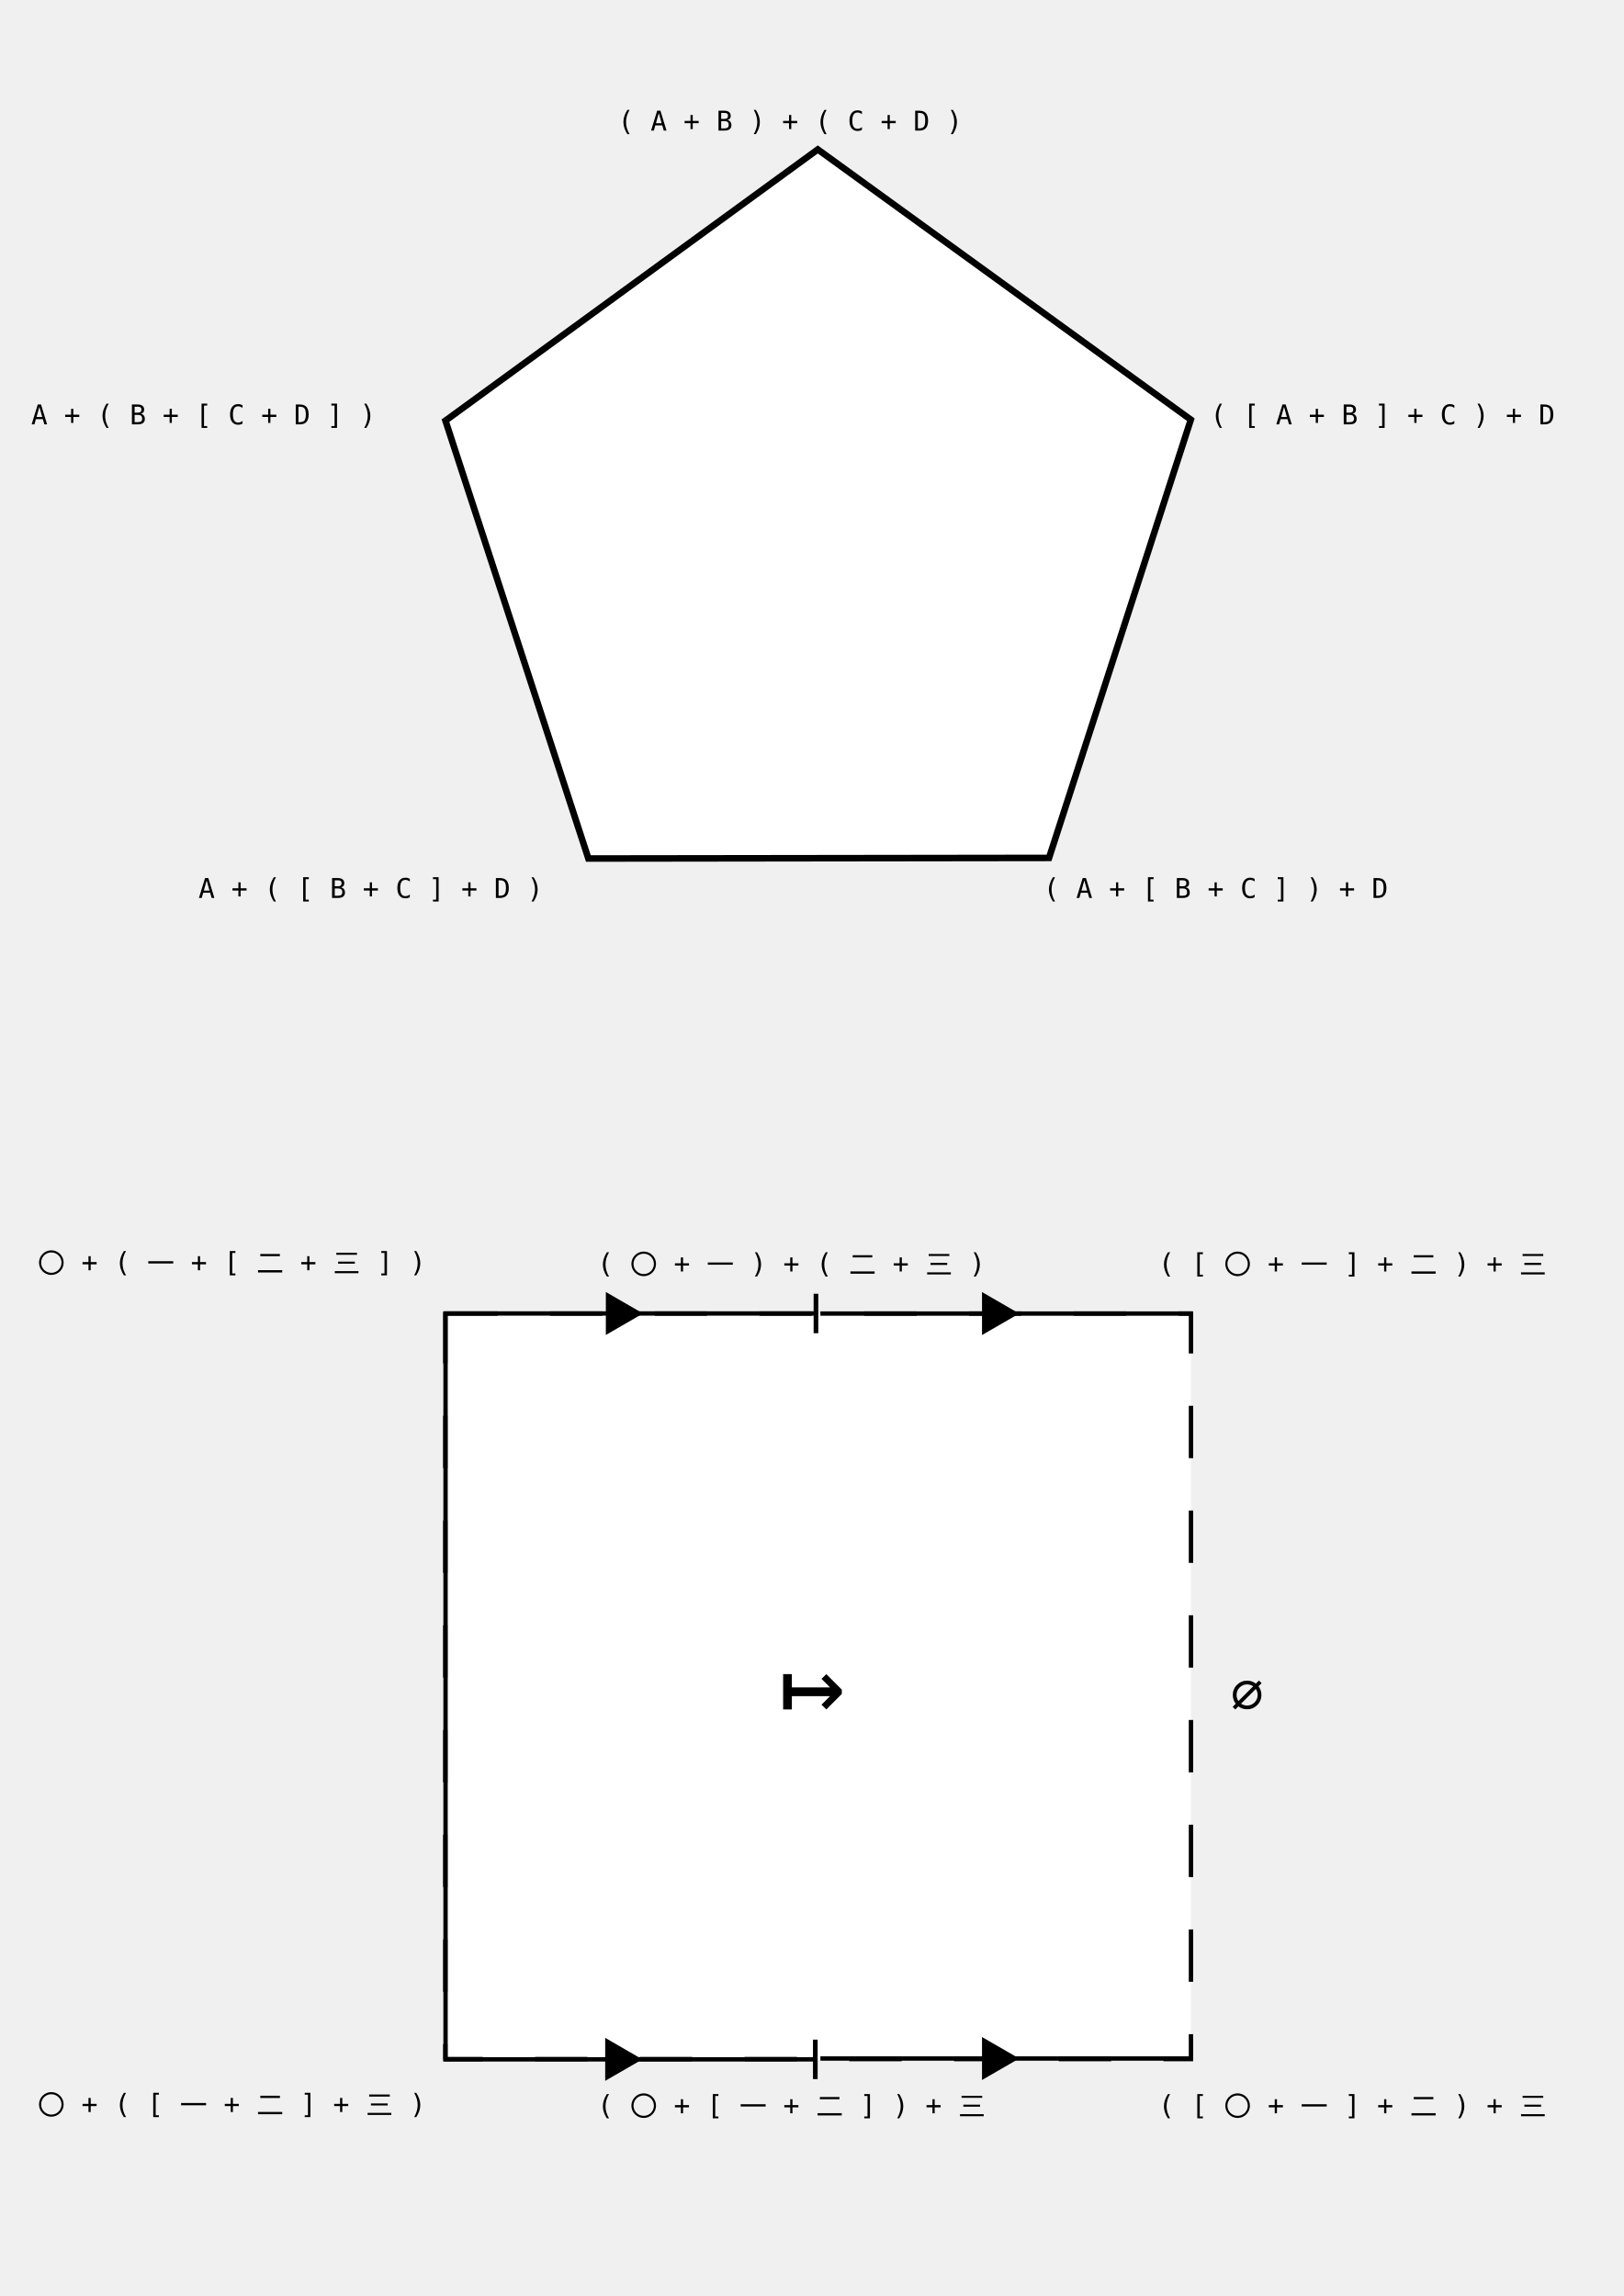
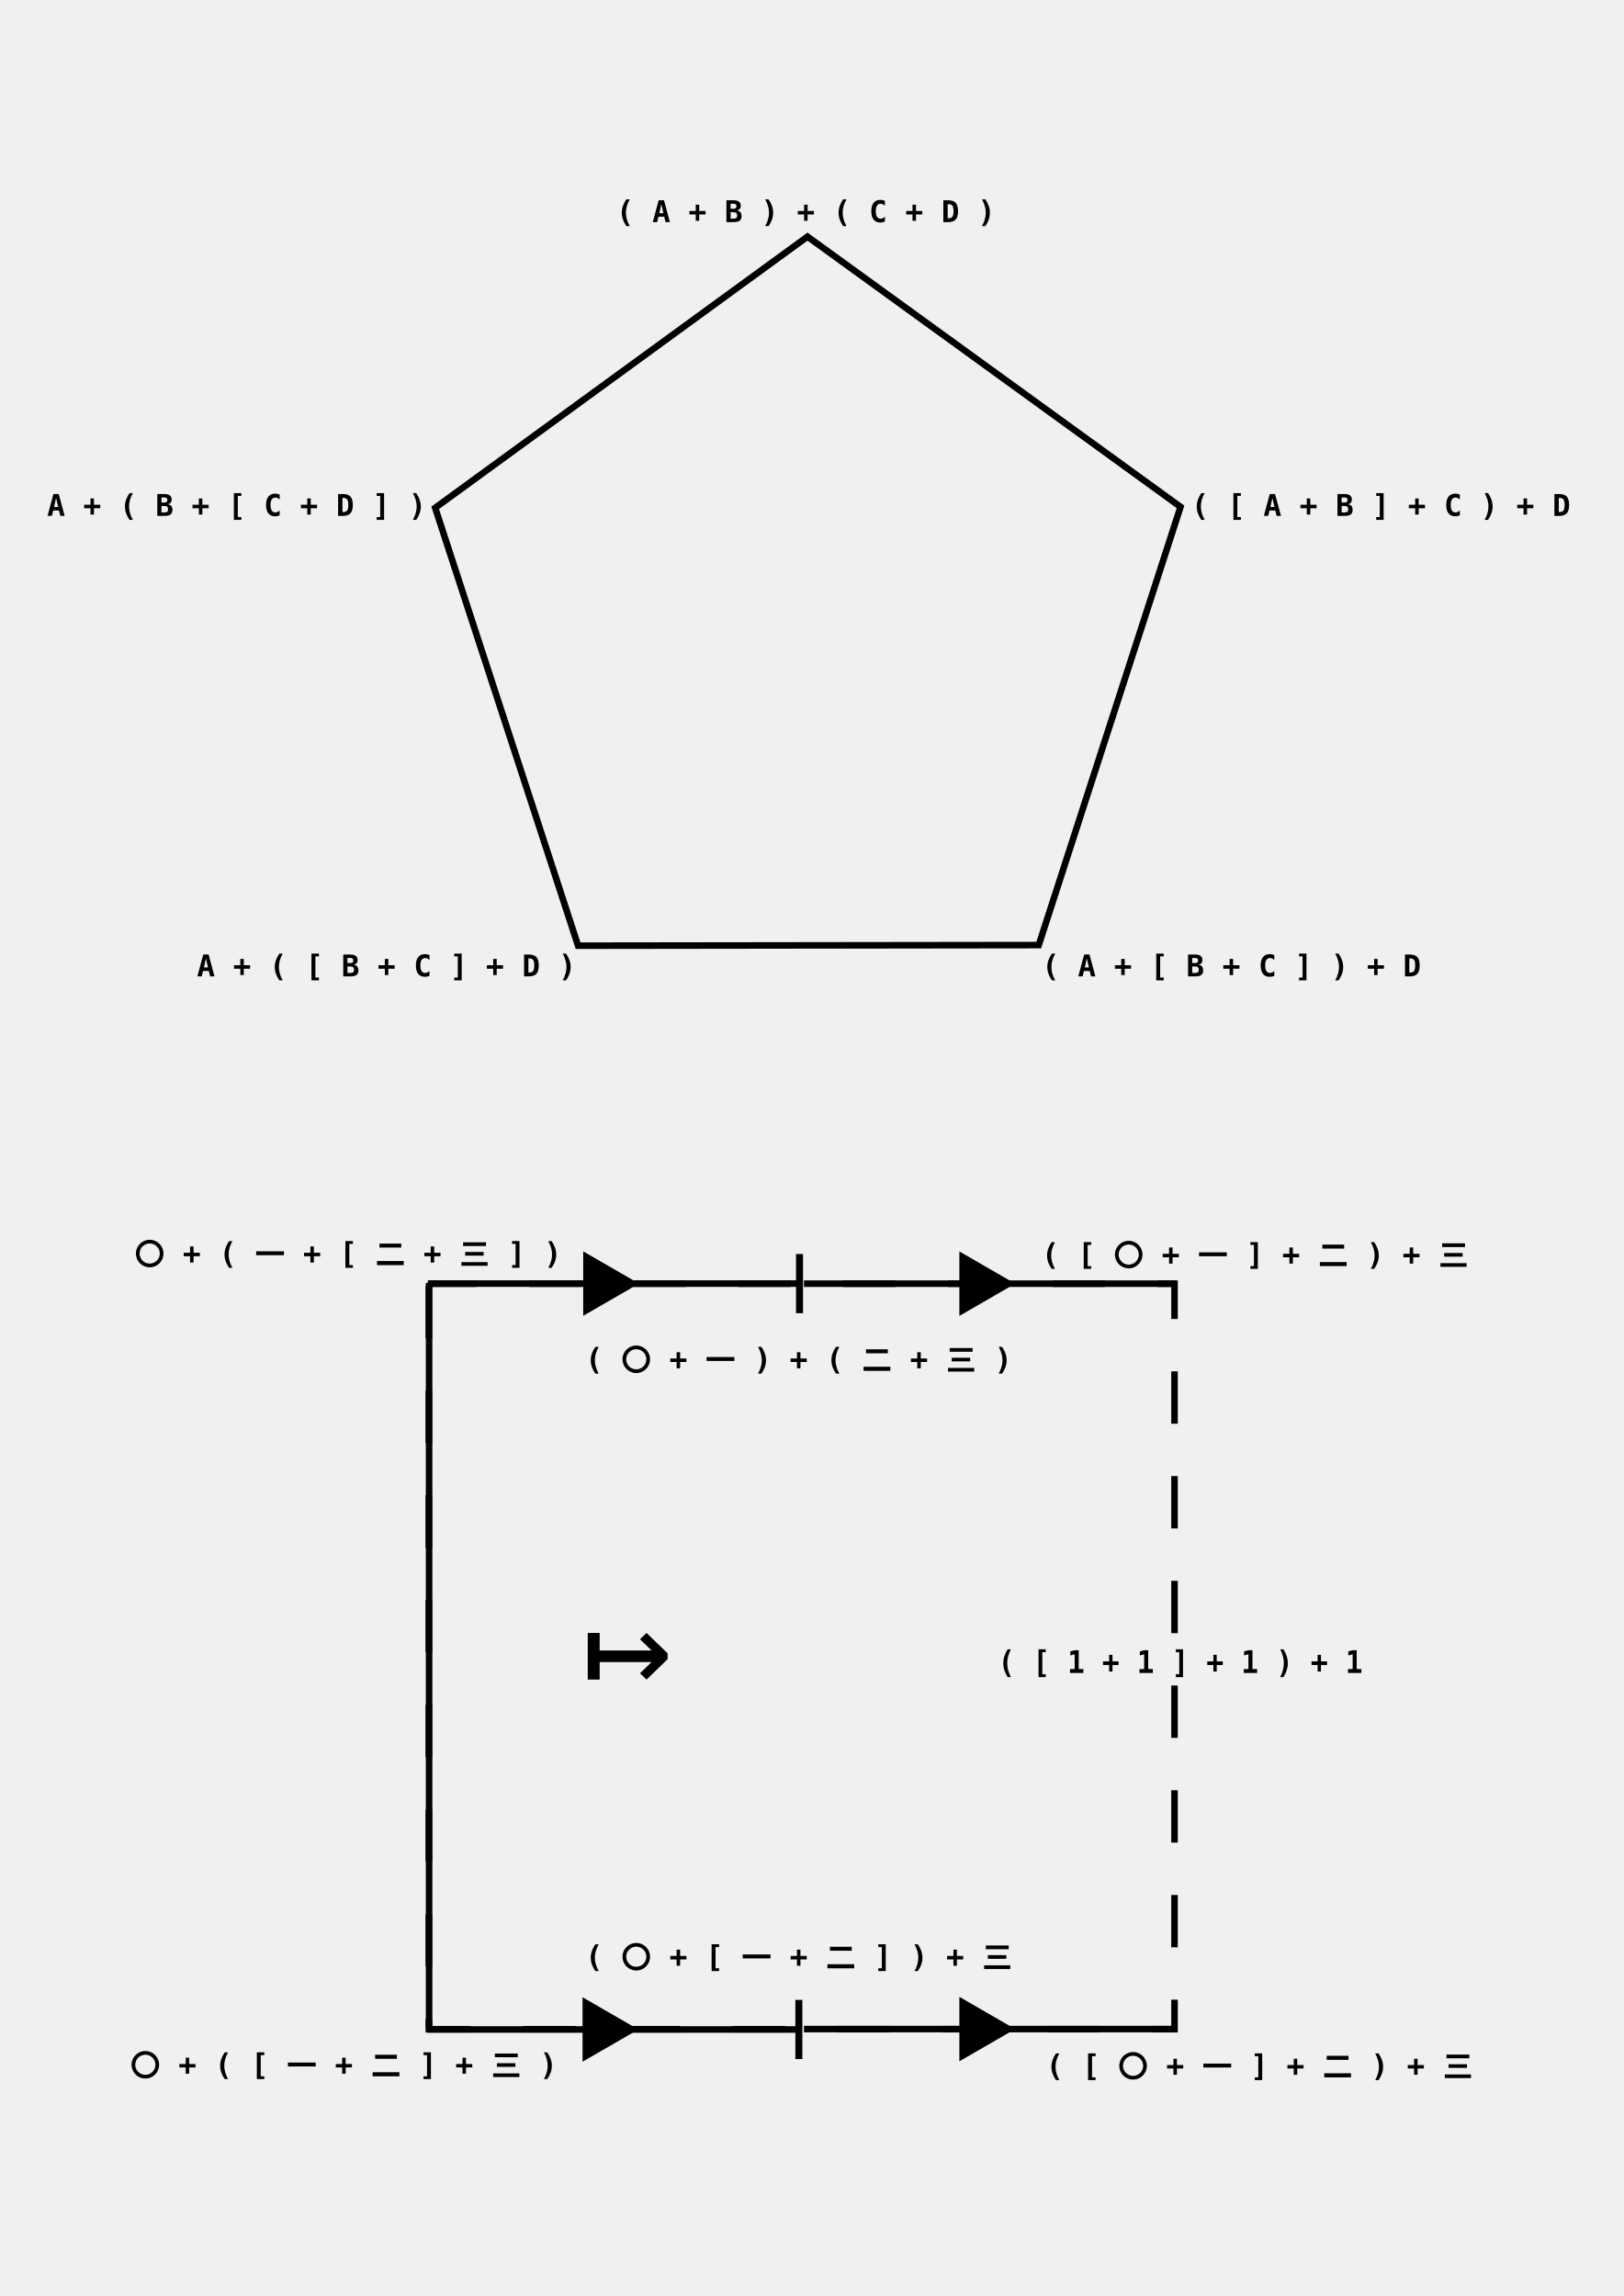
<svg xmlns="http://www.w3.org/2000/svg" width="210mm" height="297mm" viewBox="0 0 744.094 1052.362" id="svg3336" version="1.1">
  <defs id="defs3338">
    <marker orient="auto" refY="0.0" refX="0.0" id="StopL" style="overflow:visible">
      <path id="path4451" d="M 0.0,5.65 L 0.0,-5.65" style="fill:none;fill-opacity:0.75;fill-rule:evenodd;stroke:#000000;stroke-width:1pt;stroke-opacity:1" transform="scale(0.8)" />
    </marker>
    <marker style="overflow:visible" id="DistanceStart" refX="0.0" refY="0.0" orient="auto">
      <g id="g2300" style="stroke:#000000;stroke-opacity:1;fill:#000000;fill-opacity:1">
        <path style="fill:#000000;stroke:#000000;stroke-width:1.15;stroke-linecap:square;stroke-opacity:1;fill-opacity:1" d="M 0,0 L 2,0" id="path2306" />
        <path style="fill:#000000;fill-rule:evenodd;stroke:#000000;stroke-opacity:1;fill-opacity:1" d="M 0,0 L 13,4 L 9,0 13,-4 L 0,0 z " id="path2302" />
        <path style="fill:#000000;stroke:#000000;stroke-width:1;stroke-linecap:square;stroke-opacity:1;fill-opacity:1" d="M 0,-4 L 0,40" id="path2304" />
      </g>
    </marker>
    <marker orient="auto" refY="0.0" refX="0.0" id="Arrow2Lend" style="overflow:visible;">
      <path id="path4303" style="fill-rule:evenodd;stroke-width:0.625;stroke-linejoin:round;stroke:#000000;stroke-opacity:1;fill:#000000;fill-opacity:1" d="M 8.719,4.034 L -2.207,0.016 L 8.719,-4.002 C 6.973,-1.63 6.983,1.616 8.719,4.034 z " transform="scale(1.1) rotate(180) translate(1,0)" />
    </marker>
    <marker orient="auto" refY="0.0" refX="0.0" id="marker5552" style="overflow:visible;">
      <path id="path5554" d="M 0.0,0.0 L 5.0,-5.0 L -12.5,0.0 L 5.0,5.0 L 0.0,0.0 z " style="fill-rule:evenodd;stroke:#000000;stroke-width:1pt;stroke-opacity:1;fill:#000000;fill-opacity:1" transform="scale(0.8) rotate(180) translate(12.5,0)" />
    </marker>
    <marker orient="auto" refY="0.0" refX="0.0" id="Arrow1Lend" style="overflow:visible;">
      <path id="path4285" d="M 0.0,0.0 L 5.0,-5.0 L -12.5,0.0 L 5.0,5.0 L 0.0,0.0 z " style="fill-rule:evenodd;stroke:#000000;stroke-width:1pt;stroke-opacity:1;fill:#000000;fill-opacity:1" transform="scale(0.8) rotate(180) translate(12.5,0)" />
    </marker>
    <marker orient="auto" refY="0.0" refX="0.0" id="marker5428" style="overflow:visible">
      <path id="path5430" d="M 5.77,0.0 L -2.88,5.0 L -2.88,-5.0 L 5.77,0.0 z " style="fill-rule:evenodd;stroke:#000000;stroke-width:1pt;stroke-opacity:1;fill:#000000;fill-opacity:1" transform="scale(0.8)" />
    </marker>
    <marker orient="auto" refY="0.0" refX="0.0" id="marker5376" style="overflow:visible">
      <path id="path5378" d="M 5.77,0.0 L -2.88,5.0 L -2.88,-5.0 L 5.77,0.0 z " style="fill-rule:evenodd;stroke:#000000;stroke-width:1pt;stroke-opacity:1;fill:#000000;fill-opacity:1" transform="scale(0.8)" />
    </marker>
    <marker orient="auto" refY="0.0" refX="0.0" id="marker5330" style="overflow:visible">
      <path id="path5332" d="M 5.77,0.0 L -2.88,5.0 L -2.88,-5.0 L 5.77,0.0 z " style="fill-rule:evenodd;stroke:#000000;stroke-width:1pt;stroke-opacity:1;fill:#000000;fill-opacity:1" transform="scale(0.8)" />
    </marker>
    <marker orient="auto" refY="0.0" refX="0.0" id="TriangleOutL" style="overflow:visible">
      <path id="path4424" d="M 5.77,0.0 L -2.88,5.0 L -2.88,-5.0 L 5.77,0.0 z " style="fill-rule:evenodd;stroke:#000000;stroke-width:1pt;stroke-opacity:1;fill:#000000;fill-opacity:1" transform="scale(0.8)" />
    </marker>
    <marker orient="auto" refY="0.0" refX="0.0" id="DiamondLstart" style="overflow:visible">
      <path id="path4370" d="M 0,-7.071 L -7.071,0 L 0,7.071 L 7.071,0 L 0,-7.071 z " style="fill-rule:evenodd;stroke:#000000;stroke-width:1pt;stroke-opacity:1;fill:#000000;fill-opacity:1" transform="scale(0.8) translate(7,0)" />
    </marker>
    <marker orient="auto" refY="0.0" refX="0.0" id="SquareL" style="overflow:visible">
      <path id="path4352" d="M -5.0,-5.0 L -5.0,5.0 L 5.0,5.0 L 5.0,-5.0 L -5.0,-5.0 z " style="fill-rule:evenodd;stroke:#000000;stroke-width:1pt;stroke-opacity:1;fill:#000000;fill-opacity:1" transform="scale(0.8)" />
    </marker>
    <marker orient="auto" refY="0.0" refX="0.0" id="Arrow1Lstart" style="overflow:visible">
      <path id="path4282" d="M 0.0,0.0 L 5.0,-5.0 L -12.5,0.0 L 5.0,5.0 L 0.0,0.0 z " style="fill-rule:evenodd;stroke:#000000;stroke-width:1pt;stroke-opacity:1;fill:#000000;fill-opacity:1" transform="scale(0.8) translate(12.5,0)" />
    </marker>
    <marker orient="auto" refY="0" refX="0" id="TriangleOutL-5" style="overflow:visible">
      <path id="path4424-3" d="m 5.77,0 -8.65,5 0,-10 8.65,5 z" style="fill:#000000;fill-opacity:1;fill-rule:evenodd;stroke:#000000;stroke-width:1pt;stroke-opacity:1" transform="scale(0.8,0.8)" />
    </marker>
    <marker orient="auto" refY="0" refX="0" id="StopL-1" style="overflow:visible">
      <path id="path4451-4" d="M 0,5.65 0,-5.65" style="fill:none;fill-opacity:0.75;fill-rule:evenodd;stroke:#000000;stroke-width:1pt;stroke-opacity:1" transform="scale(0.8,0.8)" />
    </marker>
    <marker orient="auto" refY="0" refX="0" id="TriangleOutL-0" style="overflow:visible">
      <path id="path4424-1" d="m 5.77,0 -8.65,5 0,-10 8.65,5 z" style="fill:#000000;fill-opacity:1;fill-rule:evenodd;stroke:#000000;stroke-width:1pt;stroke-opacity:1" transform="scale(0.8,0.8)" />
    </marker>
    <marker orient="auto" refY="0" refX="0" id="StopL-3" style="overflow:visible">
      <path id="path4451-0" d="M 0,5.65 0,-5.65" style="fill:none;fill-opacity:0.75;fill-rule:evenodd;stroke:#000000;stroke-width:1pt;stroke-opacity:1" transform="scale(0.8,0.8)" />
    </marker>
    <marker orient="auto" refY="0" refX="0" id="TriangleOutL-5-4" style="overflow:visible">
      <path id="path4424-3-8" d="m 5.77,0 -8.65,5 0,-10 8.65,5 z" style="fill:#000000;fill-opacity:1;fill-rule:evenodd;stroke:#000000;stroke-width:1pt;stroke-opacity:1" transform="scale(0.8,0.8)" />
    </marker>
+     <marker orient="auto" refY="0" refX="0" id="TriangleOutL-5-4-3" style="overflow:visible">
+       <path id="path4424-3-8-6" d="m 5.77,0 -8.65,5 0,-10 8.65,5 z" style="fill:#000000;fill-opacity:1;fill-rule:evenodd;stroke:#000000;stroke-width:1pt;stroke-opacity:1" transform="scale(0.8,0.8)" />
+     </marker>
+     <marker orient="auto" refY="0" refX="0" id="TriangleOutL-0-0" style="overflow:visible">
+       <path id="path4424-1-6" d="m 5.77,0 -8.65,5 0,-10 8.65,5 z" style="fill:#000000;fill-opacity:1;fill-rule:evenodd;stroke:#000000;stroke-width:1pt;stroke-opacity:1" transform="scale(0.8,0.8)" />
+     </marker>
+     <marker orient="auto" refY="0" refX="0" id="StopL-3-2" style="overflow:visible">
+       <path id="path4451-0-6" d="M 0,5.65 0,-5.65" style="fill:none;fill-opacity:0.75;fill-rule:evenodd;stroke:#000000;stroke-width:1pt;stroke-opacity:1" transform="scale(0.8,0.8)" />
+     </marker>
+     <marker orient="auto" refY="0" refX="0" id="TriangleOutL-5-1" style="overflow:visible">
+       <path id="path4424-3-87" d="m 5.77,0 -8.65,5 0,-10 8.65,5 z" style="fill:#000000;fill-opacity:1;fill-rule:evenodd;stroke:#000000;stroke-width:1pt;stroke-opacity:1" transform="scale(0.8,0.8)" />
+     </marker>
+     <marker orient="auto" refY="0" refX="0" id="TriangleOutL-9" style="overflow:visible">
+       <path id="path4424-2" d="m 5.77,0 -8.65,5 0,-10 8.65,5 z" style="fill:#000000;fill-opacity:1;fill-rule:evenodd;stroke:#000000;stroke-width:1pt;stroke-opacity:1" transform="scale(0.8,0.8)" />
+     </marker>
+     <marker orient="auto" refY="0" refX="0" id="StopL-0" style="overflow:visible">
+       <path id="path4451-2" d="M 0,5.65 0,-5.65" style="fill:none;fill-opacity:0.75;fill-rule:evenodd;stroke:#000000;stroke-width:1pt;stroke-opacity:1" transform="scale(0.8,0.8)" />
+     </marker>
  </defs>
  <g id="layer1">
-     <path style="fill:#ffffff;stroke:#000000;stroke-width:3;stroke-miterlimit:4;stroke-dasharray:none" id="path4175" d="M 545.714,192.362 480.741,393.219 269.637,393.494 204.141,192.807 374.766,68.501 Z" />
-     <text xml:space="preserve" style="font-style:normal;font-variant:normal;font-weight:normal;font-stretch:normal;font-size:12.5px;line-height:125%;font-family:'DejaVu Sans Mono';-inkscape-font-specification:'DejaVu Sans Mono';letter-spacing:0px;word-spacing:0px;fill:#000000;fill-opacity:1;stroke:none;stroke-width:1px;stroke-linecap:butt;stroke-linejoin:miter;stroke-opacity:1" x="14.286" y="194.505" id="text4177">
-       <tspan id="tspan4179" x="14.286" y="194.505" style="font-style:normal;font-variant:normal;font-weight:normal;font-stretch:normal;font-family:'DejaVu Sans Mono';-inkscape-font-specification:'DejaVu Sans Mono'">A + ( B + [ C + D ] )</tspan>
+     <rect style="fill:none;stroke:#000000;stroke-width:3;stroke-miterlimit:4;stroke-dasharray:24, 24;stroke-dashoffset:2.1" id="rect4272" width="341.714" height="341.714" x="196.532" y="588.365" />
+     <path style="fill:none;fill-rule:evenodd;stroke:#000000;stroke-width:3;stroke-linecap:butt;stroke-linejoin:miter;stroke-miterlimit:4;stroke-dasharray:none;stroke-opacity:1;marker-mid:url(#TriangleOutL-9);marker-end:url(#StopL-0)" d="m 196.038,588.329 79.739,0 90.613,0" id="path5756" />
+     <path style="fill:none;fill-rule:evenodd;stroke:#000000;stroke-width:3;stroke-linecap:butt;stroke-linejoin:miter;stroke-miterlimit:4;stroke-dasharray:none;stroke-opacity:1;marker-mid:url(#TriangleOutL-5-1)" d="m 368.426,588.367 79.739,0 90.613,0" id="path5756-2" />
+     <path style="fill:none;fill-rule:evenodd;stroke:#000000;stroke-width:3;stroke-linecap:butt;stroke-linejoin:miter;stroke-miterlimit:4;stroke-dasharray:none;stroke-dashoffset:0;stroke-opacity:1" d="m 196.642,588.021 0,341.912" id="path9708" />
+     <path style="fill:none;fill-rule:evenodd;stroke:#000000;stroke-width:3;stroke-linecap:butt;stroke-linejoin:miter;stroke-miterlimit:4;stroke-dasharray:none;stroke-opacity:1;marker-mid:url(#TriangleOutL-0-0);marker-end:url(#StopL-3-2)" d="m 195.739,930.204 79.739,0 90.613,0" id="path5756-0" />
+     <path style="fill:none;fill-rule:evenodd;stroke:#000000;stroke-width:3;stroke-linecap:butt;stroke-linejoin:miter;stroke-miterlimit:4;stroke-dasharray:none;stroke-opacity:1;marker-mid:url(#TriangleOutL-5-4-3)" d="m 368.426,930.016 79.739,0 90.613,0" id="path5756-2-2" />
+     <text xml:space="preserve" style="font-style:normal;font-variant:normal;font-weight:normal;font-stretch:normal;font-size:12.5px;line-height:125%;font-family:'DejaVu Sans Mono';-inkscape-font-specification:'DejaVu Sans Mono';letter-spacing:0px;word-spacing:0px;fill:#000000;fill-opacity:1;stroke:none;stroke-width:1px;stroke-linecap:butt;stroke-linejoin:miter;stroke-opacity:1" x="268.152" y="627.776" id="text4177-0-2">
+       <tspan id="tspan4179-1-0" x="268.152" y="627.776" style="font-style:normal;font-variant:normal;font-weight:bold;font-stretch:normal;font-size:13.75px;font-family:'DejaVu Sans Mono';-inkscape-font-specification:'DejaVu Sans Mono Bold'">( 〇 + 一 ) + ( 二 + 三 )</tspan>
    </text>
-     <text xml:space="preserve" style="font-style:normal;font-variant:normal;font-weight:normal;font-stretch:normal;font-size:12.5px;line-height:125%;font-family:'DejaVu Sans Mono';-inkscape-font-specification:'DejaVu Sans Mono';letter-spacing:0px;word-spacing:0px;fill:#000000;fill-opacity:1;stroke:none;stroke-width:1px;stroke-linecap:butt;stroke-linejoin:miter;stroke-opacity:1" x="283.093" y="59.858" id="text4177-0">
-       <tspan id="tspan4179-1" x="283.093" y="59.858" style="font-style:normal;font-variant:normal;font-weight:normal;font-stretch:normal;font-family:'DejaVu Sans Mono';-inkscape-font-specification:'DejaVu Sans Mono'">( A + B ) + ( C + D )</tspan>
+     <text xml:space="preserve" style="font-style:normal;font-variant:normal;font-weight:normal;font-stretch:normal;font-size:12.5px;line-height:125%;font-family:'DejaVu Sans Mono';-inkscape-font-specification:'DejaVu Sans Mono';letter-spacing:0px;word-spacing:0px;fill:#000000;fill-opacity:1;stroke:none;stroke-width:1px;stroke-linecap:butt;stroke-linejoin:miter;stroke-opacity:1" x="61.73" y="579.776" id="text4177-2">
+       <tspan id="tspan4179-4" x="61.73" y="579.776" style="font-style:normal;font-variant:normal;font-weight:bold;font-stretch:normal;font-size:13.75px;font-family:'DejaVu Sans Mono';-inkscape-font-specification:'DejaVu Sans Mono Bold'">〇 + ( 一 + [ 二 + 三 ] )</tspan>
    </text>
-     <text xml:space="preserve" style="font-style:normal;font-variant:normal;font-weight:normal;font-stretch:normal;font-size:12.5px;line-height:125%;font-family:'DejaVu Sans Mono';-inkscape-font-specification:'DejaVu Sans Mono';letter-spacing:0px;word-spacing:0px;fill:#000000;fill-opacity:1;stroke:none;stroke-width:1px;stroke-linecap:butt;stroke-linejoin:miter;stroke-opacity:1" x="554.574" y="194.505" id="text4177-0-5">
-       <tspan id="tspan4179-1-8" x="554.574" y="194.505" style="font-style:normal;font-variant:normal;font-weight:normal;font-stretch:normal;font-family:'DejaVu Sans Mono';-inkscape-font-specification:'DejaVu Sans Mono'">( [ A + B ] + C ) + D</tspan>
+     <text xml:space="preserve" style="font-style:normal;font-variant:normal;font-weight:normal;font-stretch:normal;font-size:12.5px;line-height:125%;font-family:'DejaVu Sans Mono';-inkscape-font-specification:'DejaVu Sans Mono';letter-spacing:0px;word-spacing:0px;fill:#000000;fill-opacity:1;stroke:none;stroke-width:1px;stroke-linecap:butt;stroke-linejoin:miter;stroke-opacity:1" x="477.265" y="579.776" id="text4177-0-5-5">
+       <tspan id="tspan4179-1-8-8" x="477.265" y="579.776" style="font-style:normal;font-variant:normal;font-weight:bold;font-stretch:normal;font-size:13.75px;font-family:'DejaVu Sans Mono';-inkscape-font-specification:'DejaVu Sans Mono Bold'">( [ 〇 + 一 ] + 二 ) + 三</tspan>
    </text>
-     <text xml:space="preserve" style="font-style:normal;font-variant:normal;font-weight:normal;font-stretch:normal;font-size:12.5px;line-height:125%;font-family:'DejaVu Sans Mono';-inkscape-font-specification:'DejaVu Sans Mono';letter-spacing:0px;word-spacing:0px;fill:#000000;fill-opacity:1;stroke:none;stroke-width:1px;stroke-linecap:butt;stroke-linejoin:miter;stroke-opacity:1" x="90.95" y="411.572" id="text4177-00">
-       <tspan id="tspan4179-0" x="90.95" y="411.572" style="font-style:normal;font-variant:normal;font-weight:normal;font-stretch:normal;font-family:'DejaVu Sans Mono';-inkscape-font-specification:'DejaVu Sans Mono'">A + ( [ B + C ] + D )</tspan>
+     <text xml:space="preserve" style="font-style:normal;font-variant:normal;font-weight:normal;font-stretch:normal;font-size:12.5px;line-height:125%;font-family:'DejaVu Sans Mono';-inkscape-font-specification:'DejaVu Sans Mono';letter-spacing:0px;word-spacing:0px;fill:#000000;fill-opacity:1;stroke:none;stroke-width:1px;stroke-linecap:butt;stroke-linejoin:miter;stroke-opacity:1" x="59.73" y="951.604" id="text4177-00-40">
+       <tspan id="tspan4179-0-8" x="59.73" y="951.604" style="font-style:normal;font-variant:normal;font-weight:bold;font-stretch:normal;font-size:13.75px;font-family:'DejaVu Sans Mono';-inkscape-font-specification:'DejaVu Sans Mono Bold'">〇 + ( [ 一 + 二 ] + 三 )</tspan>
    </text>
-     <text xml:space="preserve" style="font-style:normal;font-variant:normal;font-weight:normal;font-stretch:normal;font-size:12.5px;line-height:125%;font-family:'DejaVu Sans Mono';-inkscape-font-specification:'DejaVu Sans Mono';letter-spacing:0px;word-spacing:0px;fill:#000000;fill-opacity:1;stroke:none;stroke-width:1px;stroke-linecap:butt;stroke-linejoin:miter;stroke-opacity:1" x="478.093" y="411.572" id="text4177-00-4">
-       <tspan id="tspan4179-0-7" x="478.093" y="411.572" style="font-style:normal;font-variant:normal;font-weight:normal;font-stretch:normal;font-family:'DejaVu Sans Mono';-inkscape-font-specification:'DejaVu Sans Mono'">( A + [ B + C ] ) + D</tspan>
+     <text xml:space="preserve" style="font-style:normal;font-variant:normal;font-weight:normal;font-stretch:normal;font-size:12.5px;line-height:125%;font-family:'DejaVu Sans Mono';-inkscape-font-specification:'DejaVu Sans Mono';letter-spacing:0px;word-spacing:0px;fill:#000000;fill-opacity:1;stroke:none;stroke-width:1px;stroke-linecap:butt;stroke-linejoin:miter;stroke-opacity:1" x="268.152" y="901.604" id="text4177-00-4-4">
+       <tspan id="tspan4179-0-7-2" x="268.152" y="901.604" style="font-style:normal;font-variant:normal;font-weight:bold;font-stretch:normal;font-size:13.75px;font-family:'DejaVu Sans Mono';-inkscape-font-specification:'DejaVu Sans Mono Bold'">( 〇 + [ 一 + 二 ] ) + 三</tspan>
    </text>
-     <rect style="fill:#ffffff;stroke:#000000;stroke-width:2;stroke-miterlimit:4;stroke-dasharray:24,24;stroke-dashoffset:0" id="rect4272" width="341.714" height="341.714" x="204.071" y="602.06" />
-     <path style="fill:none;fill-rule:evenodd;stroke:#000000;stroke-width:2;stroke-linecap:butt;stroke-linejoin:miter;stroke-opacity:1;marker-mid:url(#TriangleOutL);marker-end:url(#StopL);stroke-miterlimit:4;stroke-dasharray:none" d="m 203.577,602.024 79.739,0 90.613,0" id="path5756" />
-     <path style="fill:none;fill-rule:evenodd;stroke:#000000;stroke-width:2;stroke-linecap:butt;stroke-linejoin:miter;stroke-opacity:1;marker-mid:url(#TriangleOutL-5);stroke-miterlimit:4;stroke-dasharray:none" d="m 375.965,602.062 79.739,0 90.613,0" id="path5756-2" />
-     <path style="fill:none;fill-rule:evenodd;stroke:#000000;stroke-width:2;stroke-linecap:butt;stroke-linejoin:miter;stroke-opacity:1;stroke-miterlimit:4;stroke-dasharray:none;stroke-dashoffset:0" d="m 204.181,601.715 0,341.912" id="path9708" />
-     <path style="fill:none;fill-rule:evenodd;stroke:#000000;stroke-width:2;stroke-linecap:butt;stroke-linejoin:miter;stroke-opacity:1;marker-mid:url(#TriangleOutL-0);marker-end:url(#StopL-3);stroke-miterlimit:4;stroke-dasharray:none" d="m 203.278,943.899 79.739,0 90.613,0" id="path5756-0" />
-     <path style="fill:none;fill-rule:evenodd;stroke:#000000;stroke-width:2;stroke-linecap:butt;stroke-linejoin:miter;stroke-opacity:1;marker-mid:url(#TriangleOutL-5-4);stroke-miterlimit:4;stroke-dasharray:none" d="m 375.965,943.511 79.739,0 90.613,0" id="path5756-2-2" />
-     <text xml:space="preserve" style="font-style:normal;font-variant:normal;font-weight:normal;font-stretch:normal;font-size:12.5px;line-height:125%;font-family:'DejaVu Sans Mono';-inkscape-font-specification:'DejaVu Sans Mono';letter-spacing:0px;word-spacing:0px;fill:#000000;fill-opacity:1;stroke:none;stroke-width:1px;stroke-linecap:butt;stroke-linejoin:miter;stroke-opacity:1" x="273.691" y="583.47" id="text4177-0-2">
-       <tspan id="tspan4179-1-0" x="273.691" y="583.47" style="font-style:normal;font-variant:normal;font-weight:normal;font-stretch:normal;font-family:'DejaVu Sans Mono';-inkscape-font-specification:'DejaVu Sans Mono'">( 〇 + 一 ) + ( 二 + 三 )</tspan>
+     <text xml:space="preserve" style="font-style:normal;font-variant:normal;font-weight:normal;font-stretch:normal;font-size:12.5px;line-height:125%;font-family:'DejaVu Sans Mono';-inkscape-font-specification:'DejaVu Sans Mono';letter-spacing:0px;word-spacing:0px;fill:#000000;fill-opacity:1;stroke:none;stroke-width:1px;stroke-linecap:butt;stroke-linejoin:miter;stroke-opacity:1" x="479.265" y="951.604" id="text4177-0-5-54">
+       <tspan id="tspan4179-1-8-2" x="479.265" y="951.604" style="font-style:normal;font-variant:normal;font-weight:bold;font-stretch:normal;font-size:13.75px;font-family:'DejaVu Sans Mono';-inkscape-font-specification:'DejaVu Sans Mono Bold'">( [ 〇 + 一 ] + 二 ) + 三</tspan>
    </text>
-     <text xml:space="preserve" style="font-style:normal;font-variant:normal;font-weight:normal;font-stretch:normal;font-size:12.5px;line-height:125%;font-family:'DejaVu Sans Mono';-inkscape-font-specification:'DejaVu Sans Mono';letter-spacing:0px;word-spacing:0px;fill:#000000;fill-opacity:1;stroke:none;stroke-width:1px;stroke-linecap:butt;stroke-linejoin:miter;stroke-opacity:1" x="17.268" y="583.47" id="text4177-2">
-       <tspan id="tspan4179-4" x="17.268" y="583.47" style="font-style:normal;font-variant:normal;font-weight:normal;font-stretch:normal;font-family:'DejaVu Sans Mono';-inkscape-font-specification:'DejaVu Sans Mono'">〇 + ( 一 + [ 二 + 三 ] )</tspan>
+     <text xml:space="preserve" style="font-style:normal;font-variant:normal;font-weight:normal;font-stretch:normal;font-size:53.609px;line-height:125%;font-family:'DejaVu Sans Mono';-inkscape-font-specification:'DejaVu Sans Mono';letter-spacing:0px;word-spacing:0px;fill:#000000;fill-opacity:1;stroke:none;stroke-width:1px;stroke-linecap:butt;stroke-linejoin:miter;stroke-opacity:1" x="262.987" y="789.544" id="text11918" transform="scale(1.01587,0.9843777)">
+       <tspan id="tspan11920" x="262.987" y="789.544" style="font-size:67.012px">↦</tspan>
    </text>
-     <text xml:space="preserve" style="font-style:normal;font-variant:normal;font-weight:normal;font-stretch:normal;font-size:12.5px;line-height:125%;font-family:'DejaVu Sans Mono';-inkscape-font-specification:'DejaVu Sans Mono';letter-spacing:0px;word-spacing:0px;fill:#000000;fill-opacity:1;stroke:none;stroke-width:1px;stroke-linecap:butt;stroke-linejoin:miter;stroke-opacity:1" x="530.804" y="583.47" id="text4177-0-5-5">
-       <tspan id="tspan4179-1-8-8" x="530.804" y="583.47" style="font-style:normal;font-variant:normal;font-weight:normal;font-stretch:normal;font-family:'DejaVu Sans Mono';-inkscape-font-specification:'DejaVu Sans Mono'">( [ 〇 + 一 ] + 二 ) + 三</tspan>
+     <text xml:space="preserve" style="font-style:normal;font-variant:normal;font-weight:normal;font-stretch:normal;font-size:12.997px;line-height:125%;font-family:'DejaVu Sans Mono';-inkscape-font-specification:'DejaVu Sans Mono';letter-spacing:0px;word-spacing:0px;fill:#000000;fill-opacity:1;stroke:none;stroke-width:1px;stroke-linecap:butt;stroke-linejoin:miter;stroke-opacity:1" x="475.462" y="737.503" id="text4177-0-5-5-8" transform="scale(0.9617881,1.03973)">
+       <tspan id="tspan4179-1-8-8-9" x="475.462" y="737.503" style="font-style:normal;font-variant:normal;font-weight:bold;font-stretch:normal;font-size:13.75px;font-family:'DejaVu Sans Mono';-inkscape-font-specification:'DejaVu Sans Mono Bold'">( [ 1 + 1 ] + 1 ) + 1</tspan>
    </text>
-     <text xml:space="preserve" style="font-style:normal;font-variant:normal;font-weight:normal;font-stretch:normal;font-size:12.5px;line-height:125%;font-family:'DejaVu Sans Mono';-inkscape-font-specification:'DejaVu Sans Mono';letter-spacing:0px;word-spacing:0px;fill:#000000;fill-opacity:1;stroke:none;stroke-width:1px;stroke-linecap:butt;stroke-linejoin:miter;stroke-opacity:1" x="17.269" y="969.298" id="text4177-00-40">
-       <tspan id="tspan4179-0-8" x="17.269" y="969.298" style="font-style:normal;font-variant:normal;font-weight:normal;font-stretch:normal;font-family:'DejaVu Sans Mono';-inkscape-font-specification:'DejaVu Sans Mono'">〇 + ( [ 一 + 二 ] + 三 )</tspan>
+     <path style="fill:none;fill-opacity:1;stroke:#000000;stroke-width:3;stroke-miterlimit:4;stroke-dasharray:none" id="path4175" d="M 540.997,232.319 476.024,433.176 264.92,433.451 199.424,232.764 370.049,108.458 Z" />
+     <text xml:space="preserve" style="font-style:normal;font-variant:normal;font-weight:normal;font-stretch:normal;font-size:12.5px;line-height:125%;font-family:'DejaVu Sans Mono';-inkscape-font-specification:'DejaVu Sans Mono';letter-spacing:0px;word-spacing:0px;fill:#000000;fill-opacity:1;stroke:none;stroke-width:1px;stroke-linecap:butt;stroke-linejoin:miter;stroke-opacity:1" x="21.569" y="236.462" id="text4177">
+       <tspan id="tspan4179" x="21.569" y="236.462" style="font-style:normal;font-variant:normal;font-weight:bold;font-stretch:normal;font-size:13.75px;font-family:'DejaVu Sans Mono';-inkscape-font-specification:'DejaVu Sans Mono Bold'">A + ( B + [ C + D ] )</tspan>
    </text>
-     <text xml:space="preserve" style="font-style:normal;font-variant:normal;font-weight:normal;font-stretch:normal;font-size:12.5px;line-height:125%;font-family:'DejaVu Sans Mono';-inkscape-font-specification:'DejaVu Sans Mono';letter-spacing:0px;word-spacing:0px;fill:#000000;fill-opacity:1;stroke:none;stroke-width:1px;stroke-linecap:butt;stroke-linejoin:miter;stroke-opacity:1" x="273.691" y="969.299" id="text4177-00-4-4">
-       <tspan id="tspan4179-0-7-2" x="273.691" y="969.299" style="font-style:normal;font-variant:normal;font-weight:normal;font-stretch:normal;font-family:'DejaVu Sans Mono';-inkscape-font-specification:'DejaVu Sans Mono'">( 〇 + [ 一 + 二 ] ) + 三</tspan>
+     <text xml:space="preserve" style="font-style:normal;font-variant:normal;font-weight:normal;font-stretch:normal;font-size:12.5px;line-height:125%;font-family:'DejaVu Sans Mono';-inkscape-font-specification:'DejaVu Sans Mono';letter-spacing:0px;word-spacing:0px;fill:#000000;fill-opacity:1;stroke:none;stroke-width:1px;stroke-linecap:butt;stroke-linejoin:miter;stroke-opacity:1" x="282.376" y="101.815" id="text4177-0">
+       <tspan id="tspan4179-1" x="282.376" y="101.815" style="font-style:normal;font-variant:normal;font-weight:bold;font-stretch:normal;font-size:13.75px;font-family:'DejaVu Sans Mono';-inkscape-font-specification:'DejaVu Sans Mono Bold'">( A + B ) + ( C + D )</tspan>
    </text>
-     <text xml:space="preserve" style="font-style:normal;font-variant:normal;font-weight:normal;font-stretch:normal;font-size:12.5px;line-height:125%;font-family:'DejaVu Sans Mono';-inkscape-font-specification:'DejaVu Sans Mono';letter-spacing:0px;word-spacing:0px;fill:#000000;fill-opacity:1;stroke:none;stroke-width:1px;stroke-linecap:butt;stroke-linejoin:miter;stroke-opacity:1" x="530.804" y="969.298" id="text4177-0-5-54">
-       <tspan id="tspan4179-1-8-2" x="530.804" y="969.298" style="font-style:normal;font-variant:normal;font-weight:normal;font-stretch:normal;font-family:'DejaVu Sans Mono';-inkscape-font-specification:'DejaVu Sans Mono'">( [ 〇 + 一 ] + 二 ) + 三</tspan>
+     <text xml:space="preserve" style="font-style:normal;font-variant:normal;font-weight:normal;font-stretch:normal;font-size:12.5px;line-height:125%;font-family:'DejaVu Sans Mono';-inkscape-font-specification:'DejaVu Sans Mono';letter-spacing:0px;word-spacing:0px;fill:#000000;fill-opacity:1;stroke:none;stroke-width:1px;stroke-linecap:butt;stroke-linejoin:miter;stroke-opacity:1" x="545.857" y="236.462" id="text4177-0-5">
+       <tspan id="tspan4179-1-8" x="545.857" y="236.462" style="font-style:normal;font-variant:normal;font-weight:bold;font-stretch:normal;font-size:13.75px;font-family:'DejaVu Sans Mono';-inkscape-font-specification:'DejaVu Sans Mono Bold'">( [ A + B ] + C ) + D</tspan>
    </text>
-     <text xml:space="preserve" style="font-style:normal;font-variant:normal;font-weight:normal;font-stretch:normal;font-size:12.5px;line-height:125%;font-family:'DejaVu Sans Mono';-inkscape-font-specification:'DejaVu Sans Mono';letter-spacing:0px;word-spacing:0px;fill:#000000;fill-opacity:1;stroke:none;stroke-width:1px;stroke-linecap:butt;stroke-linejoin:miter;stroke-opacity:1" x="563.979" y="784.736" id="text4177-0-5-5-7">
-       <tspan id="tspan4179-1-8-8-5" x="563.979" y="784.736" style="font-style:normal;font-variant:normal;font-weight:normal;font-stretch:normal;font-size:25px;font-family:'DejaVu Sans Mono';-inkscape-font-specification:'DejaVu Sans Mono'">∅</tspan>
+     <text xml:space="preserve" style="font-style:normal;font-variant:normal;font-weight:normal;font-stretch:normal;font-size:12.5px;line-height:125%;font-family:'DejaVu Sans Mono';-inkscape-font-specification:'DejaVu Sans Mono';letter-spacing:0px;word-spacing:0px;fill:#000000;fill-opacity:1;stroke:none;stroke-width:1px;stroke-linecap:butt;stroke-linejoin:miter;stroke-opacity:1" x="90.233" y="447.53" id="text4177-00">
+       <tspan id="tspan4179-0" x="90.233" y="447.53" style="font-style:normal;font-variant:normal;font-weight:bold;font-stretch:normal;font-size:13.75px;font-family:'DejaVu Sans Mono';-inkscape-font-specification:'DejaVu Sans Mono Bold'">A + ( [ B + C ] + D )</tspan>
    </text>
-     <text xml:space="preserve" style="font-style:normal;font-variant:normal;font-weight:normal;font-stretch:normal;font-size:40px;line-height:125%;font-family:'DejaVu Sans Mono';-inkscape-font-specification:'DejaVu Sans Mono';letter-spacing:0px;word-spacing:0px;fill:#000000;fill-opacity:1;stroke:none;stroke-width:1px;stroke-linecap:butt;stroke-linejoin:miter;stroke-opacity:1" x="357.282" y="789.119" id="text11918">
-       <tspan id="tspan11920" x="357.282" y="789.119" style="font-size:50px">↦</tspan>
+     <text xml:space="preserve" style="font-style:normal;font-variant:normal;font-weight:normal;font-stretch:normal;font-size:12.5px;line-height:125%;font-family:'DejaVu Sans Mono';-inkscape-font-specification:'DejaVu Sans Mono';letter-spacing:0px;word-spacing:0px;fill:#000000;fill-opacity:1;stroke:none;stroke-width:1px;stroke-linecap:butt;stroke-linejoin:miter;stroke-opacity:1" x="477.376" y="447.529" id="text4177-00-4">
+       <tspan id="tspan4179-0-7" x="477.376" y="447.529" style="font-style:normal;font-variant:normal;font-weight:bold;font-stretch:normal;font-size:13.75px;font-family:'DejaVu Sans Mono';-inkscape-font-specification:'DejaVu Sans Mono Bold'">( A + [ B + C ] ) + D</tspan>
    </text>
  </g>
</svg>
